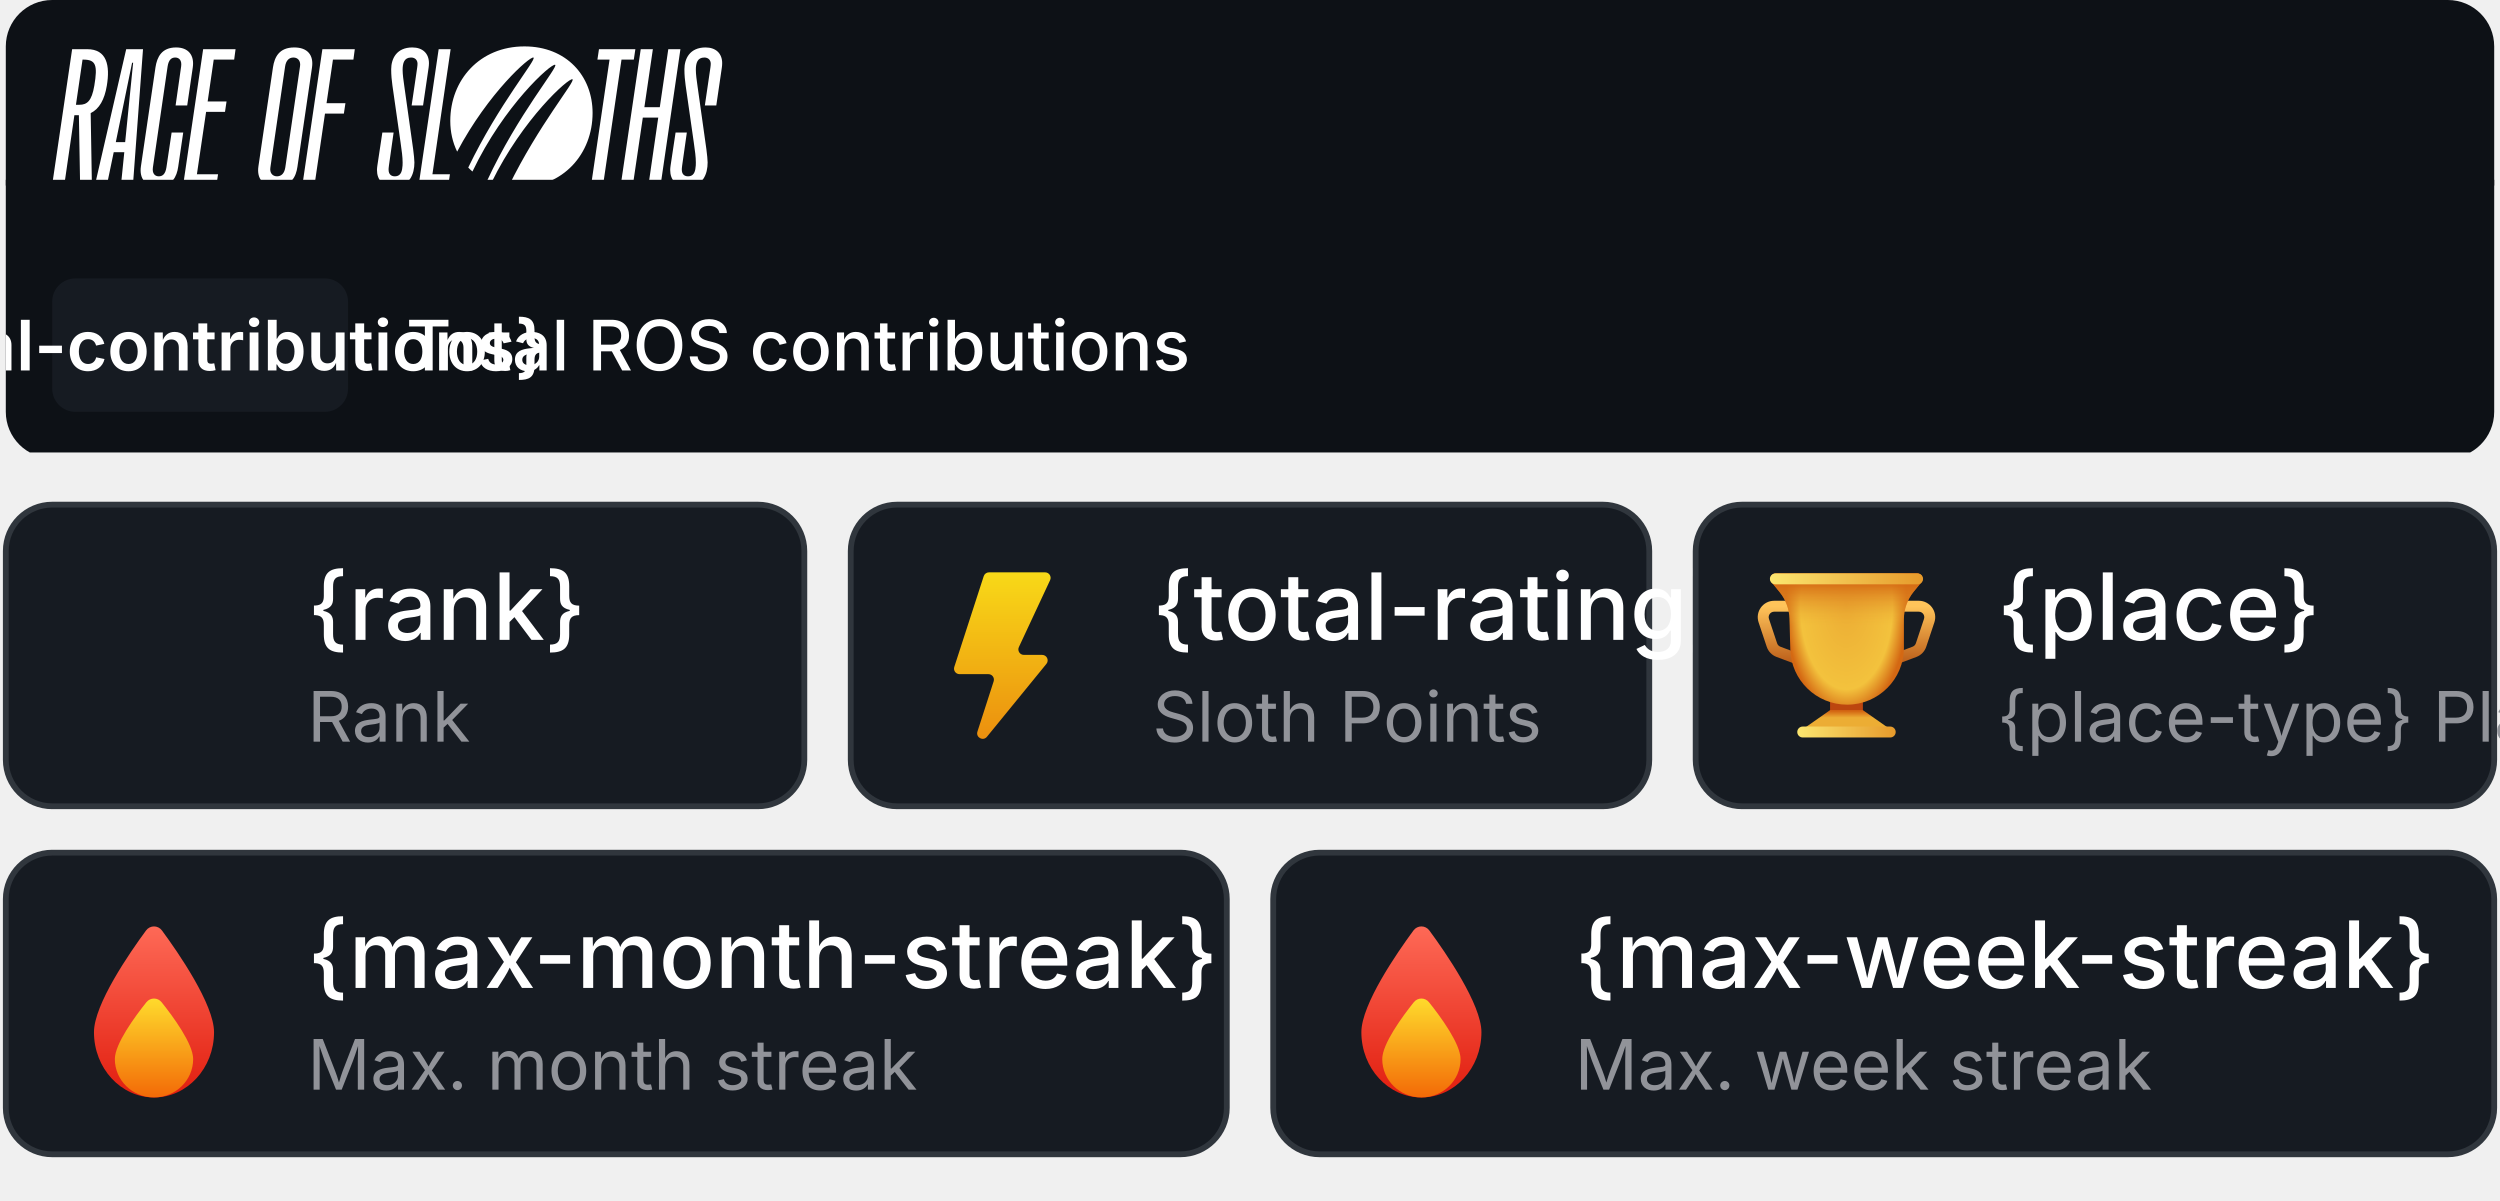
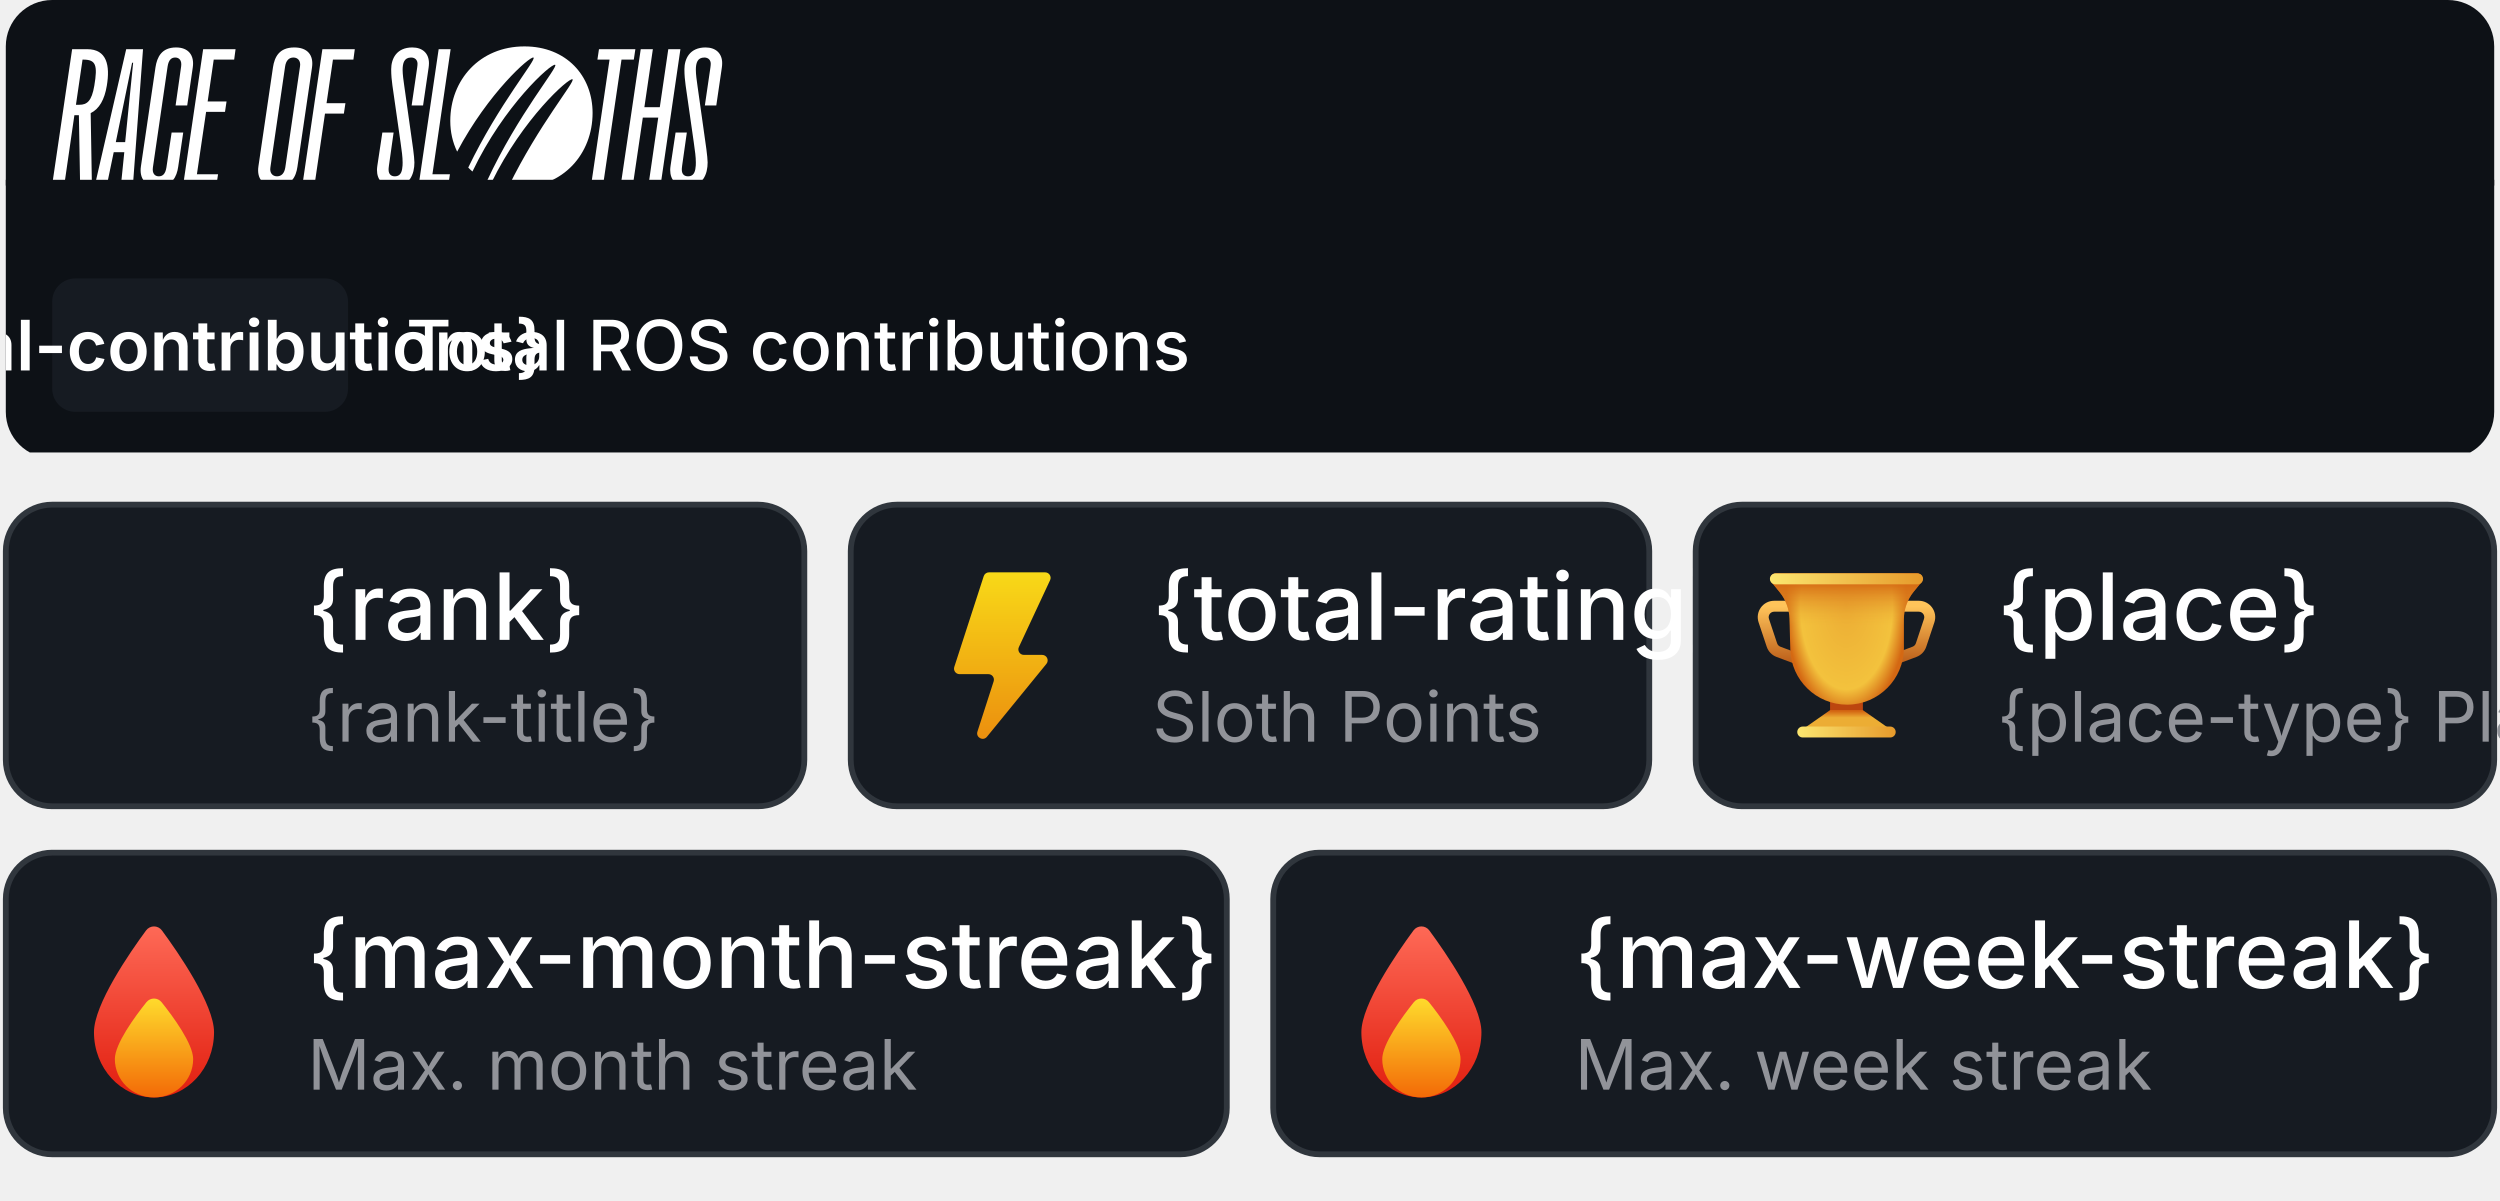
<svg xmlns="http://www.w3.org/2000/svg" width="431" height="207" viewBox="0 0 431 207" fill="none">
  <g clip-path="url(#clip0_2158_6368)">
    <rect width="429" height="32" transform="translate(1)" fill="#0D1116" />
    <g clip-path="url(#clip1_2158_6368)">
      <path d="M13.601 19.859H12.824L11.091 31.837H9L12.436 8.479H15.035C18.411 8.479 19.009 11.264 18.411 14.798C18.023 17.134 17.127 18.781 15.633 19.5L15.842 31.837H13.81L13.601 19.859ZM13.691 18.062C14.975 18.062 15.812 17.463 16.26 14.768C16.858 11.204 16.529 10.276 14.348 10.276H14.229L13.093 18.062H13.691Z" fill="white" />
      <path d="M21.757 8.479H24.655L22.923 31.837H20.861L21.429 26.237H19.606L18.441 31.837H16.38L21.757 8.479ZM21.578 24.5L22.953 10.815H22.773L19.965 24.5H21.578Z" fill="white" />
      <path d="M24.297 28.662L26.807 11.594C27.076 9.857 27.853 8.18 30.362 8.18C32.424 8.18 33.559 9.467 33.231 11.653L32.275 18.181H30.273L31.229 11.444C31.378 10.396 30.87 9.917 30.213 9.917C29.556 9.917 29.078 10.306 28.898 11.444L26.359 28.872C26.209 29.92 26.717 30.399 27.375 30.399C28.032 30.399 28.51 30.01 28.689 28.872L29.586 22.853H31.587L30.721 28.752C30.482 30.459 29.675 32.136 27.225 32.136C25.134 32.136 23.969 30.849 24.297 28.662Z" fill="white" />
      <path d="M36.846 10.276L35.8 17.493H39.056L38.788 19.29H35.531L33.947 30.04H37.593L37.324 31.837H31.587L35.023 8.479H40.61L40.371 10.276H36.846Z" fill="white" />
      <path d="M44.554 28.662L47.063 11.594C47.332 9.857 48.109 8.18 50.738 8.18C52.979 8.18 54.114 9.467 53.786 11.653L51.276 28.752C51.037 30.459 50.23 32.136 47.601 32.136C45.39 32.136 44.225 30.849 44.554 28.662ZM47.751 30.399C48.527 30.399 49.035 29.86 49.185 28.872L51.724 11.444C51.873 10.515 51.366 9.917 50.589 9.917C49.812 9.917 49.304 10.456 49.155 11.444L46.615 28.872C46.466 29.8 46.974 30.399 47.751 30.399Z" fill="white" />
      <path d="M57.401 10.276L56.296 17.793H59.552L59.283 19.589H56.027L54.234 31.837H52.143L55.579 8.479H61.166L60.927 10.276H57.401Z" fill="white" />
      <path d="M64.99 29.291C64.99 29.082 65.02 28.842 65.05 28.603L65.916 22.853H67.858L67.052 28.543C66.992 28.962 66.992 29.142 66.992 29.261C66.992 30.07 67.47 30.399 68.067 30.399C68.725 30.399 69.173 30.04 69.322 29.172C69.412 28.633 69.412 28.363 69.412 28.004C69.412 27.075 69.263 25.997 69.053 24.53L67.649 14.708C67.53 13.839 67.44 12.971 67.44 11.953C67.44 10.126 68.366 8.18 71.085 8.18C72.848 8.18 73.953 9.198 73.953 10.905C73.953 11.174 73.923 11.414 73.894 11.653L72.937 18.181H70.966L71.922 11.653C71.951 11.384 71.981 11.234 71.981 10.995C71.981 10.366 71.563 9.917 70.876 9.917C69.681 9.917 69.412 10.875 69.412 12.043C69.412 12.791 69.561 13.899 69.681 14.708L70.876 23.212C71.055 24.38 71.444 27.105 71.444 28.004C71.444 30.01 70.637 32.136 67.978 32.136C65.976 32.136 64.99 31.028 64.99 29.291Z" fill="white" />
      <path d="M75.626 8.479H77.688L74.551 30.04H77.568L77.299 31.837H72.19L75.626 8.479Z" fill="white" />
      <path d="M105.085 10.276H102.994L103.263 8.479H109.537L109.268 10.276H107.147L103.98 31.837H101.918L105.085 10.276Z" fill="white" />
      <path d="M110.463 8.479H112.554L111.09 18.481H113.749L115.213 8.479H117.305L113.899 31.837H111.807L113.48 20.278H110.821L109.118 31.837H107.027L110.463 8.479Z" fill="white" />
      <path d="M115.542 29.291C115.542 29.082 115.572 28.842 115.602 28.603L116.468 22.853H118.41L117.604 28.543C117.544 28.962 117.544 29.142 117.544 29.261C117.544 30.07 118.022 30.399 118.619 30.399C119.277 30.399 119.725 30.04 119.874 29.172C119.964 28.633 119.964 28.363 119.964 28.004C119.964 27.075 119.815 25.997 119.605 24.53L118.201 14.708C118.082 13.839 117.992 12.971 117.992 11.953C117.992 10.126 118.918 8.18 121.637 8.18C123.4 8.18 124.505 9.198 124.505 10.905C124.505 11.174 124.475 11.414 124.445 11.653L123.489 18.181H121.518L122.474 11.653C122.503 11.384 122.533 11.234 122.533 10.995C122.533 10.366 122.115 9.917 121.428 9.917C120.233 9.917 119.964 10.875 119.964 12.043C119.964 12.791 120.113 13.899 120.233 14.708L121.428 23.212C121.607 24.38 121.996 27.105 121.996 28.004C121.996 30.01 121.189 32.136 118.53 32.136C116.528 32.136 115.542 31.028 115.542 29.291Z" fill="white" />
      <path d="M90.415 8C82.677 8 77.628 13.81 77.628 20.847C77.628 22.764 78.041 24.56 78.813 26.142C84.176 16.006 91.356 9.667 91.969 9.922C92.606 10.187 86.018 17.892 80.725 28.887C80.954 29.127 81.198 29.357 81.452 29.571C86.875 18.172 95.046 10.895 95.704 11.17C96.361 11.444 89.33 19.634 83.967 31.178C84.211 31.293 84.465 31.393 84.719 31.493C90.136 20.423 98.049 13.396 98.691 13.665C99.319 13.93 92.905 21.436 87.652 32.206C88.224 32.276 88.817 32.316 89.434 32.316C97.113 32.316 102.162 26.507 102.162 19.47C102.162 13.091 97.65 8 90.42 8H90.415Z" fill="white" />
    </g>
    <rect width="429" height="47" transform="translate(1 31)" fill="#0D1116" />
    <rect x="9" y="48" width="51" height="23" rx="4" fill="#161B22" />
    <text fill="white" text-anchor="middle" font-family="Inter" font-size="12" font-weight="600" letter-spacing="0em">
      <tspan x="34.5" y="63.864">{total-contributions}</tspan>
    </text>
    <text fill="white" font-family="Inter" font-size="12" font-weight="500" letter-spacing="0em">
      <tspan x="70" y="63.864">Total ROS contributions</tspan>
    </text>
  </g>
  <rect x="1" y="87" width="137.667" height="52" rx="8" fill="#161B22" />
  <rect x="1" y="87" width="137.667" height="52" rx="8" stroke="#30363D" />
  <svg width="36" height="36" viewBox="0 0 48 48" x="9" y="95" fill="none">
        {rank-svg}
    </svg>
  <text fill="white" font-family="Inter" font-size="16" font-weight="500" letter-spacing="0em">
    <tspan x="53" y="110.318">{rank}</tspan>
  </text>
  <text fill="#919399" font-family="Inter" font-size="12" letter-spacing="0em">
-     <tspan x="53" y="127.864">Rank</tspan>
+     <tspan x="53" y="127.864">{rank-title}</tspan>
  </text>
  <rect x="146.667" y="87" width="137.667" height="52" rx="8" fill="#161B22" />
  <rect x="146.667" y="87" width="137.667" height="52" rx="8" stroke="#30363D" />
  <path d="M169.596 99.329C169.723 98.938 170.087 98.673 170.498 98.673H180.177C180.871 98.673 181.33 99.394 181.037 100.023L175.656 111.553C175.362 112.182 175.822 112.903 176.516 112.903H179.668C180.468 112.903 180.909 113.831 180.403 114.451L170.147 127.023C169.484 127.836 168.187 127.131 168.509 126.132L171.306 117.463C171.503 116.85 171.047 116.223 170.403 116.223H165.422C164.777 116.223 164.32 115.594 164.519 114.982L169.596 99.329Z" fill="url(#paint5_linear_2158_6368)" />
  <text fill="white" font-family="Inter" font-size="16" font-weight="500" letter-spacing="0em">
    <tspan x="198.667" y="110.318">{total-rating}</tspan>
  </text>
  <text fill="#919399" font-family="Inter" font-size="12" letter-spacing="0em">
    <tspan x="198.667" y="127.864">Sloth Points</tspan>
  </text>
  <rect x="292.333" y="87" width="137.667" height="52" rx="8" fill="#161B22" />
  <rect x="292.333" y="87" width="137.667" height="52" rx="8" stroke="#30363D" />
  <path fill-rule="evenodd" clip-rule="evenodd" d="M310.459 114.825L306.273 113.256C305.474 112.956 304.853 112.311 304.583 111.502L303.181 107.294C302.57 105.463 303.933 103.571 305.864 103.571H310.79V105.457H305.864C305.22 105.457 304.766 106.087 304.969 106.698L306.372 110.905C306.462 111.175 306.669 111.39 306.935 111.49L311.121 113.06L310.459 114.825Z" fill="url(#paint6_linear_2158_6368)" />
  <path fill-rule="evenodd" clip-rule="evenodd" d="M326.207 114.825L330.393 113.256C331.193 112.956 331.814 112.311 332.084 111.502L333.486 107.294C334.097 105.463 332.733 103.571 330.803 103.571H325.876V105.457H330.803C331.446 105.457 331.901 106.087 331.697 106.698L330.295 110.905C330.205 111.175 329.998 111.39 329.731 111.49L325.545 113.06L326.207 114.825Z" fill="url(#paint7_linear_2158_6368)" />
  <rect x="315.505" y="120.543" width="5.657" height="2.829" fill="#BC460F" />
  <path d="M305.44 100.395C304.939 99.779 305.378 98.857 306.171 98.857H330.495C331.289 98.857 331.727 99.779 331.227 100.395L329.922 102.001C328.829 103.345 328.233 105.025 328.233 106.757V111.691C328.233 117.1 323.848 121.486 318.438 121.486C313.132 121.486 308.79 117.26 308.647 111.956L308.503 106.642C308.458 104.98 307.865 103.38 306.817 102.09L305.44 100.395Z" fill="url(#paint8_radial_2158_6368)" />
  <path d="M305.44 100.395C304.939 99.779 305.378 98.857 306.171 98.857H330.495C331.289 98.857 331.727 99.779 331.227 100.395L329.922 102.001C328.829 103.345 328.233 105.025 328.233 106.757V111.691C328.233 117.1 323.848 121.486 318.438 121.486C313.132 121.486 308.79 117.26 308.647 111.956L308.503 106.642C308.458 104.98 307.865 103.38 306.817 102.09L305.44 100.395Z" fill="url(#paint9_linear_2158_6368)" />
  <rect x="305.133" y="98.857" width="26.4" height="1.886" rx="0.943" fill="url(#paint10_linear_2158_6368)" />
  <path d="M315.505 122.429H321.162L325.876 125.729H310.791L315.505 122.429Z" fill="url(#paint11_linear_2158_6368)" />
  <rect x="309.848" y="125.257" width="16.971" height="1.886" rx="0.943" fill="url(#paint12_linear_2158_6368)" />
  <text fill="white" font-family="Inter" font-size="16" font-weight="500" letter-spacing="0em">
    <tspan x="344.333" y="110.318">{place}</tspan>
  </text>
  <text fill="#919399" font-family="Inter" font-size="12" letter-spacing="0em">
    <tspan x="344.333" y="127.864">{place-type} Place </tspan>
  </text>
  <rect x="1" y="147" width="210.5" height="52" rx="8" fill="#161B22" />
  <rect x="1" y="147" width="210.5" height="52" rx="8" stroke="#30363D" />
  <path d="M36.9 177.95C36.9 184.163 32.266 189.2 26.55 189.2C20.834 189.2 16.2 184.163 16.2 177.95C16.2 173.156 22.361 164.241 25.176 160.418C25.867 159.48 27.233 159.48 27.924 160.418C30.739 164.241 36.9 173.156 36.9 177.95Z" fill="url(#paint13_linear_2158_6368)" />
  <path d="M33.3 182.583C33.3 186.237 30.278 189.2 26.55 189.2C22.822 189.2 19.8 186.237 19.8 182.583C19.8 179.961 23.273 175.244 25.236 172.787C25.917 171.935 27.183 171.935 27.864 172.787C29.828 175.244 33.3 179.961 33.3 182.583Z" fill="url(#paint14_linear_2158_6368)" />
  <text fill="white" font-family="Inter" font-size="16" font-weight="500" letter-spacing="0em">
    <tspan x="53" y="170.318">{max-month-streak}</tspan>
  </text>
  <text fill="#919399" font-family="Inter" font-size="12" letter-spacing="0em">
    <tspan x="53" y="187.864">Max. month streak</tspan>
  </text>
  <rect x="219.5" y="147" width="210.5" height="52" rx="8" fill="#161B22" />
  <rect x="219.5" y="147" width="210.5" height="52" rx="8" stroke="#30363D" />
  <path d="M255.4 177.95C255.4 184.163 250.766 189.2 245.05 189.2C239.334 189.2 234.7 184.163 234.7 177.95C234.7 173.156 240.861 164.241 243.676 160.418C244.367 159.48 245.733 159.48 246.424 160.418C249.239 164.241 255.4 173.156 255.4 177.95Z" fill="url(#paint15_linear_2158_6368)" />
  <path d="M251.8 182.583C251.8 186.237 248.778 189.2 245.05 189.2C241.322 189.2 238.3 186.237 238.3 182.583C238.3 179.961 241.773 175.244 243.736 172.787C244.417 171.935 245.683 171.935 246.364 172.787C248.327 175.244 251.8 179.961 251.8 182.583Z" fill="url(#paint16_linear_2158_6368)" />
  <text fill="white" font-family="Inter" font-size="16" font-weight="500" letter-spacing="0em">
    <tspan x="271.5" y="170.318">{max-week-streak}</tspan>
  </text>
  <text fill="#919399" font-family="Inter" font-size="12" letter-spacing="0em">
    <tspan x="271.5" y="187.864">Max. week streak</tspan>
  </text>
  <defs>
    <linearGradient id="paint0_linear_2158_6368" x1="24.047" y1="117.125" x2="17.672" y2="128.167" gradientUnits="userSpaceOnUse">
      <stop stop-color="#4D0404" />
      <stop offset="1" stop-color="#F21916" />
    </linearGradient>
    <linearGradient id="paint1_linear_2158_6368" x1="30.703" y1="117.125" x2="37.078" y2="128.167" gradientUnits="userSpaceOnUse">
      <stop stop-color="#4D0404" />
      <stop offset="1" stop-color="#F21916" />
    </linearGradient>
    <linearGradient id="paint2_linear_2158_6368" x1="27" y1="93.5" x2="27" y2="126.5" gradientUnits="userSpaceOnUse">
      <stop stop-color="#FFC100" />
      <stop offset="1" stop-color="#CF9107" />
    </linearGradient>
    <linearGradient id="paint3_linear_2158_6368" x1="27" y1="93.5" x2="27" y2="126.5" gradientUnits="userSpaceOnUse">
      <stop stop-color="white" stop-opacity="0.52" />
      <stop offset="1" stop-color="white" stop-opacity="0" />
    </linearGradient>
    <linearGradient id="paint4_linear_2158_6368" x1="27" y1="99.579" x2="27" y2="120.421" gradientUnits="userSpaceOnUse">
      <stop stop-color="#FFD65B" />
      <stop offset="1" stop-color="#FFC408" />
    </linearGradient>
    <linearGradient id="paint5_linear_2158_6368" x1="172.892" y1="98.673" x2="172.892" y2="130.927" gradientUnits="userSpaceOnUse">
      <stop stop-color="#F8D918" />
      <stop offset="1" stop-color="#EA860D" />
    </linearGradient>
    <linearGradient id="paint6_linear_2158_6368" x1="307.019" y1="104.514" x2="307.019" y2="113.943" gradientUnits="userSpaceOnUse">
      <stop stop-color="#FFC45A" />
      <stop offset="1" stop-color="#BE621C" />
    </linearGradient>
    <linearGradient id="paint7_linear_2158_6368" x1="329.647" y1="104.514" x2="329.647" y2="113.943" gradientUnits="userSpaceOnUse">
      <stop stop-color="#FFC45A" />
      <stop offset="1" stop-color="#BE621C" />
    </linearGradient>
    <radialGradient id="paint8_radial_2158_6368" cx="0" cy="0" r="1" gradientUnits="userSpaceOnUse" gradientTransform="translate(318.333 104.514) rotate(90) scale(18.8569 10.4217)">
      <stop stop-color="#ECAD34" />
      <stop offset="0.761" stop-color="#F3C23D" />
      <stop offset="1" stop-color="#D46813" />
    </radialGradient>
    <linearGradient id="paint9_linear_2158_6368" x1="317.39" y1="107.814" x2="317.39" y2="100.272" gradientUnits="userSpaceOnUse">
      <stop stop-color="#ECAD34" stop-opacity="0" />
      <stop offset="1" stop-color="#D46813" />
    </linearGradient>
    <linearGradient id="paint10_linear_2158_6368" x1="305.133" y1="99.8" x2="331.533" y2="99.8" gradientUnits="userSpaceOnUse">
      <stop stop-color="#FBE670" />
      <stop offset="1" stop-color="#E69A2B" />
    </linearGradient>
    <linearGradient id="paint11_linear_2158_6368" x1="317.83" y1="123.735" x2="317.83" y2="122.635" gradientUnits="userSpaceOnUse">
      <stop stop-color="#ECAD34" />
      <stop offset="1" stop-color="#D46813" />
    </linearGradient>
    <linearGradient id="paint12_linear_2158_6368" x1="309.848" y1="126.2" x2="326.819" y2="126.2" gradientUnits="userSpaceOnUse">
      <stop stop-color="#FBE670" />
      <stop offset="1" stop-color="#E69A2B" />
    </linearGradient>
    <linearGradient id="paint13_linear_2158_6368" x1="26.55" y1="158.6" x2="26.55" y2="189.2" gradientUnits="userSpaceOnUse">
      <stop stop-color="#FF6C59" />
      <stop offset="1" stop-color="#E11E0F" />
    </linearGradient>
    <linearGradient id="paint14_linear_2158_6368" x1="26.55" y1="171.2" x2="26.55" y2="189.2" gradientUnits="userSpaceOnUse">
      <stop stop-color="#FFE12E" />
      <stop offset="1" stop-color="#F36A07" />
    </linearGradient>
    <linearGradient id="paint15_linear_2158_6368" x1="245.05" y1="158.6" x2="245.05" y2="189.2" gradientUnits="userSpaceOnUse">
      <stop stop-color="#FF6C59" />
      <stop offset="1" stop-color="#E11E0F" />
    </linearGradient>
    <linearGradient id="paint16_linear_2158_6368" x1="245.05" y1="171.2" x2="245.05" y2="189.2" gradientUnits="userSpaceOnUse">
      <stop stop-color="#FFE12E" />
      <stop offset="1" stop-color="#F36A07" />
    </linearGradient>
    <clipPath id="clip0_2158_6368">
      <rect x="1" width="429" height="79" rx="8" fill="white" />
    </clipPath>
    <clipPath id="clip1_2158_6368">
      <rect width="115.5" height="24" fill="white" transform="translate(9 8)" />
    </clipPath>
    <clipPath id="clip2_2158_6368">
      <rect width="36" height="36" fill="white" transform="translate(9 95)" />
    </clipPath>
  </defs>
</svg>
